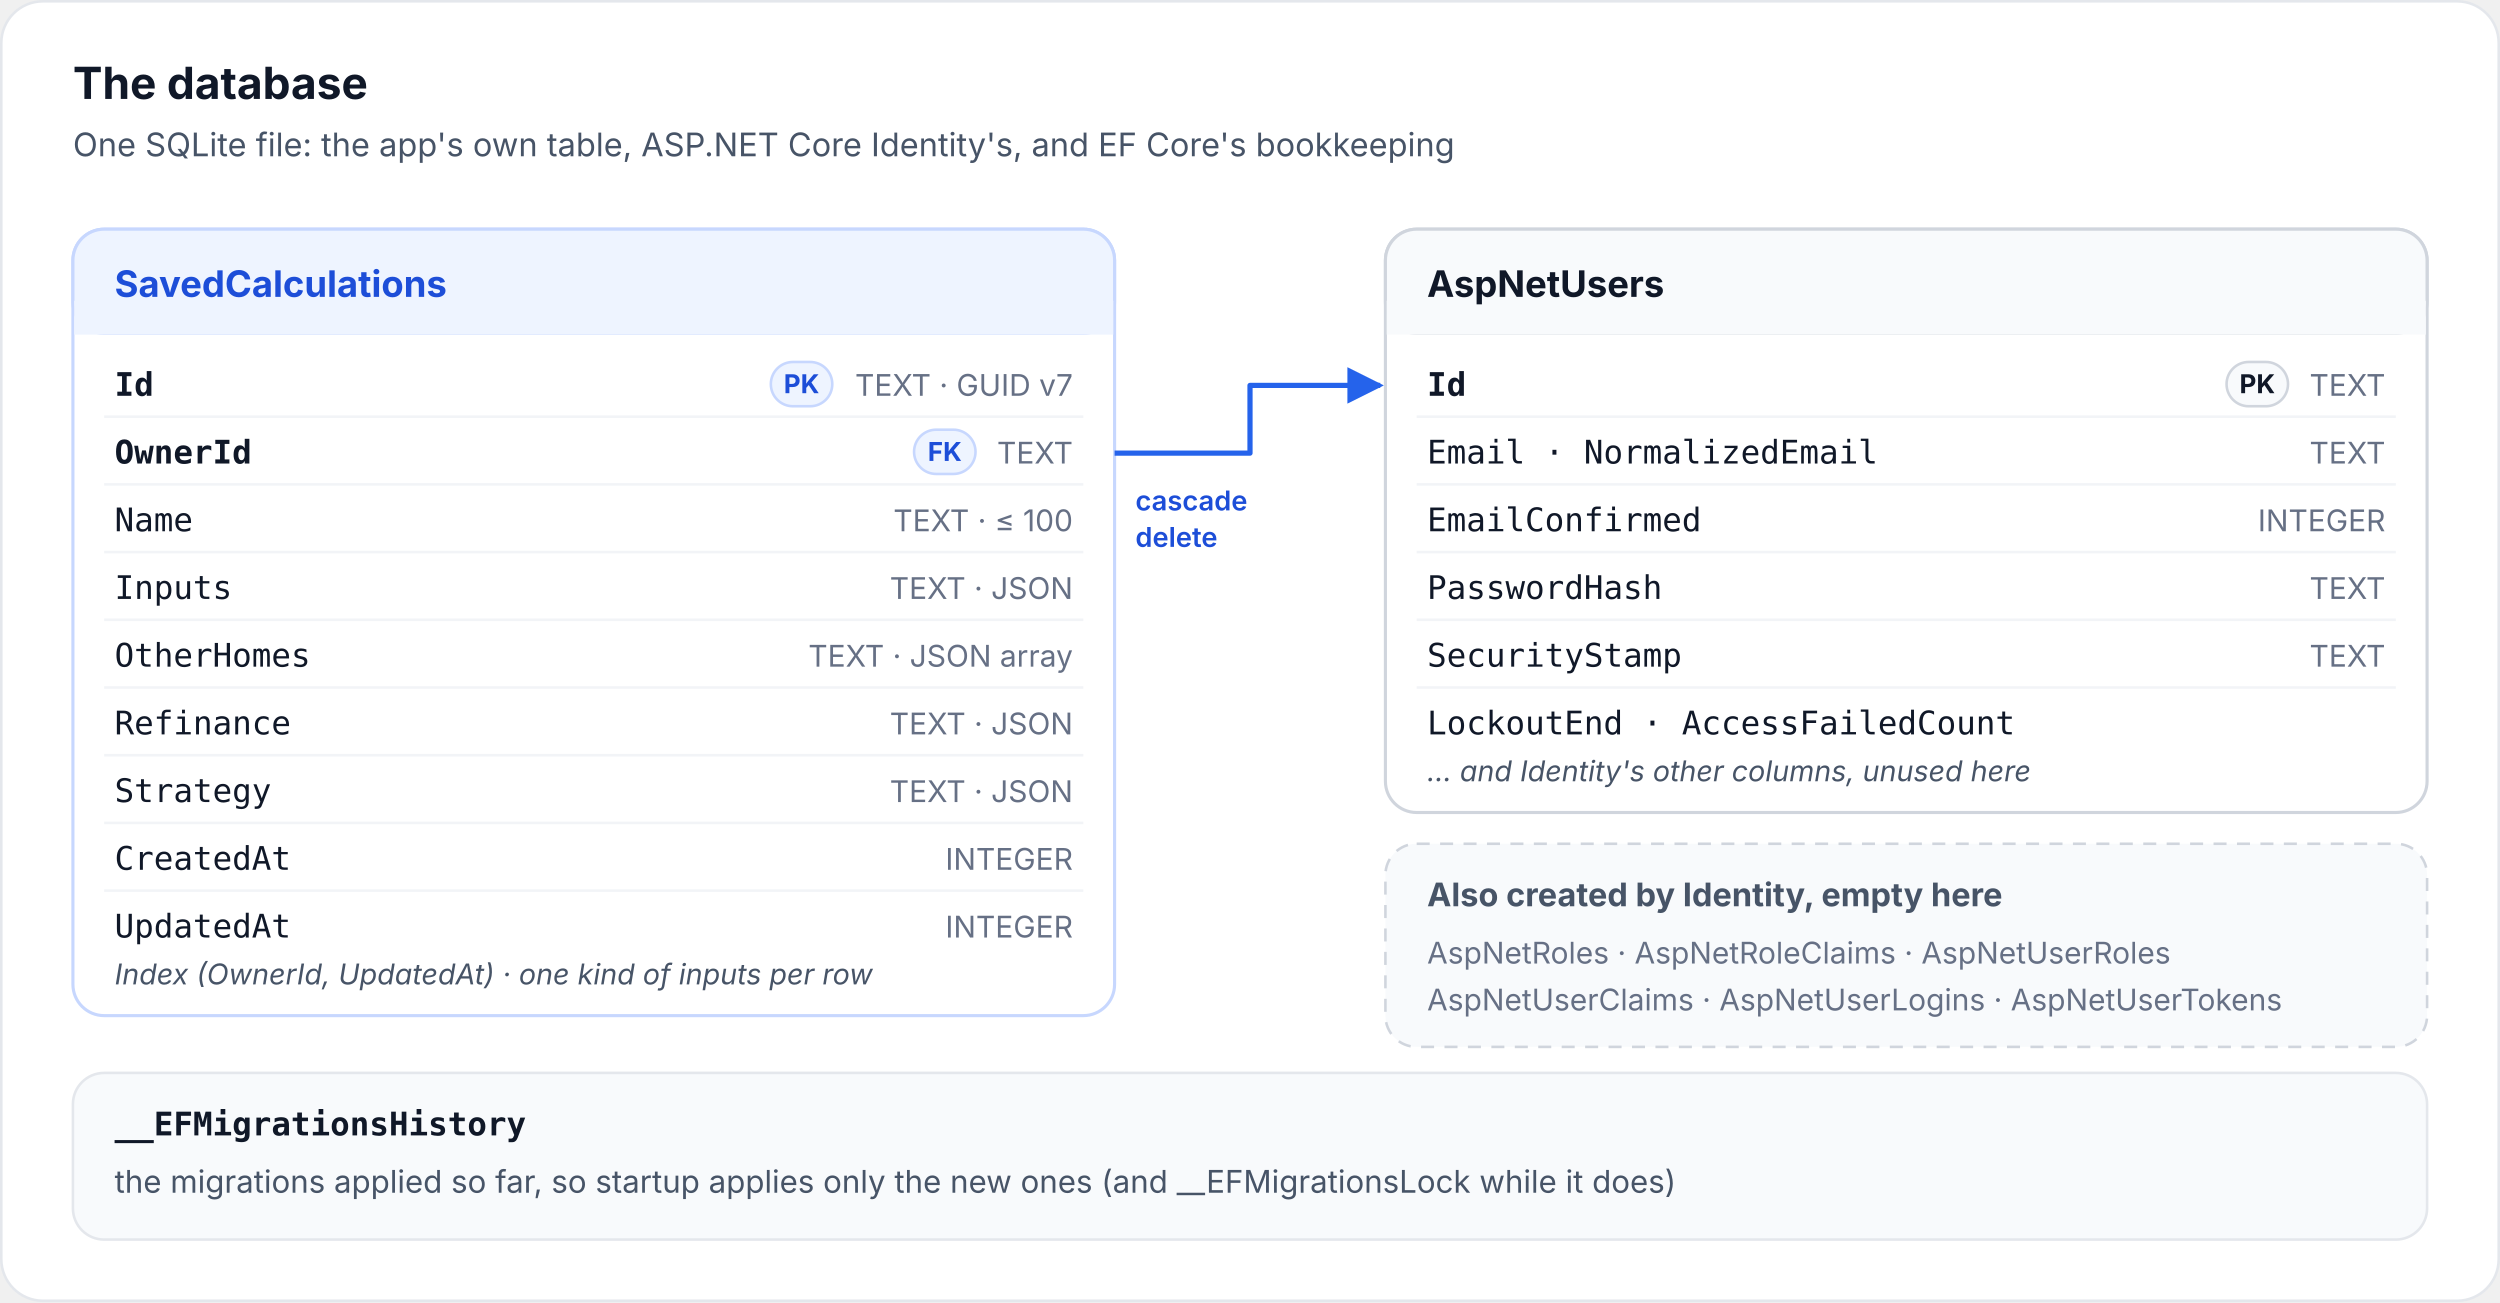
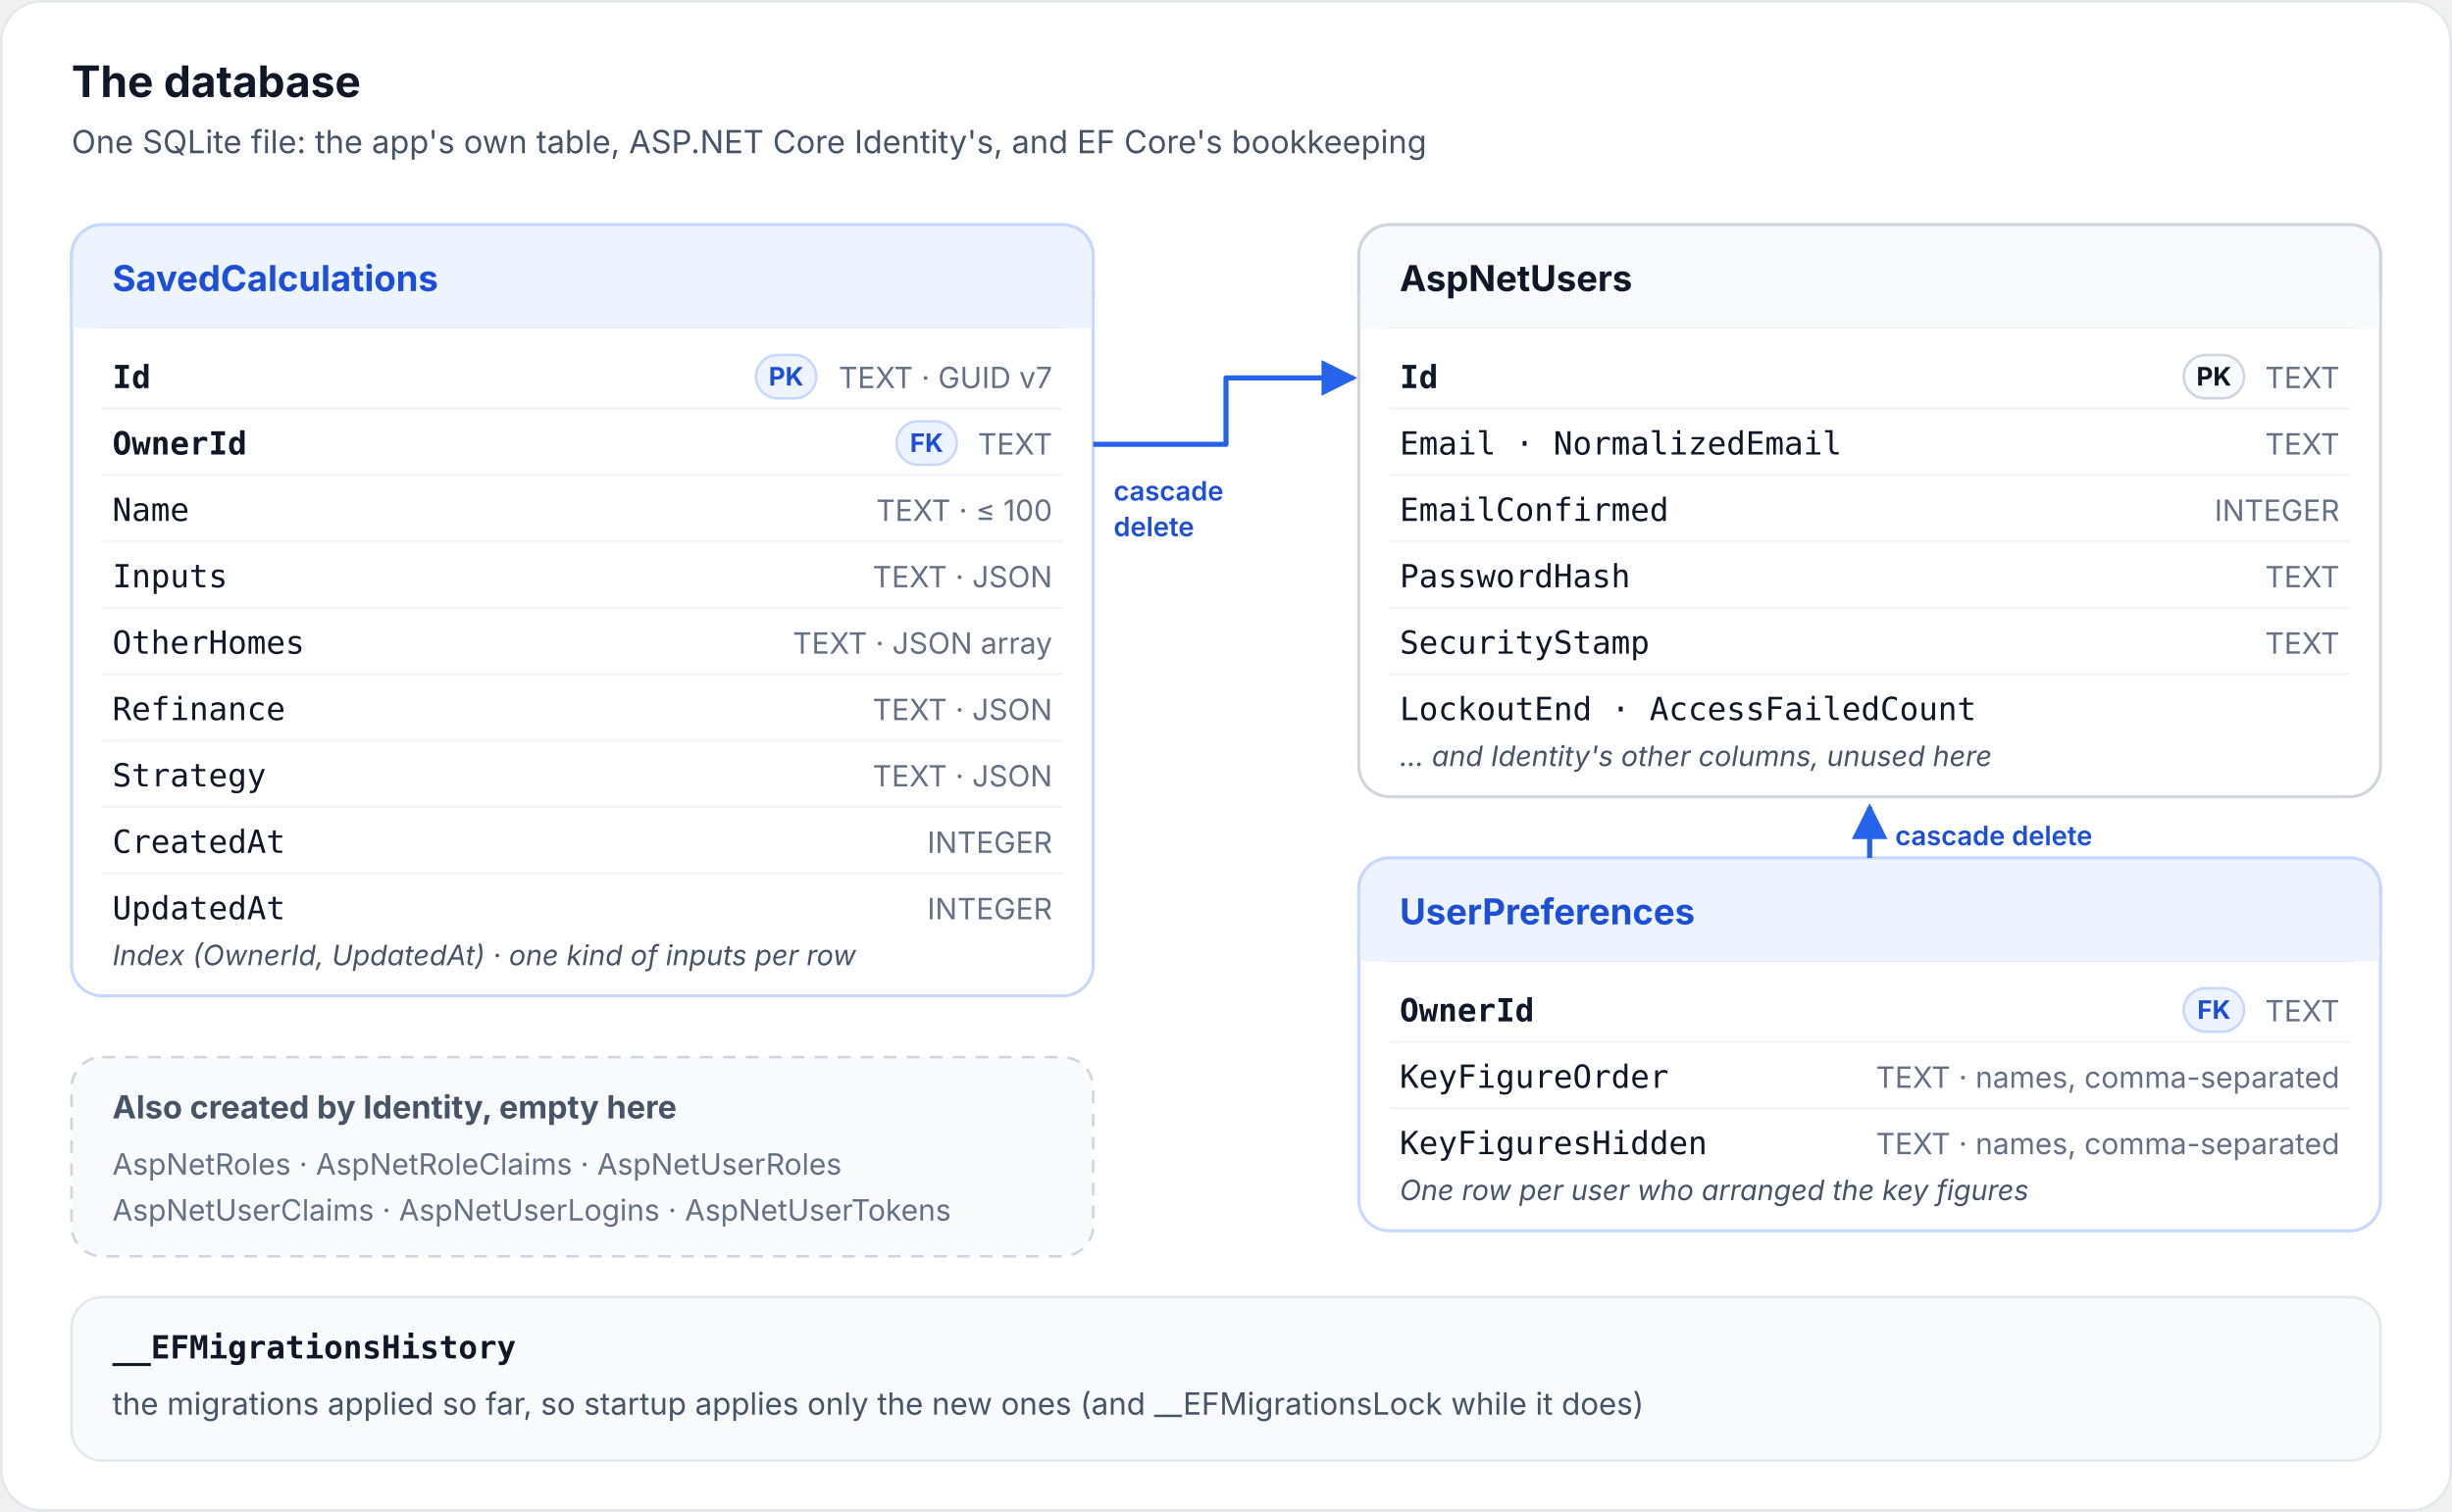
- <svg xmlns="http://www.w3.org/2000/svg" viewBox="0 0 960 500" width="960" height="500" role="img" aria-labelledby="title desc">
+ <svg xmlns="http://www.w3.org/2000/svg" viewBox="0 0 960 592" width="960" height="592" role="img" aria-labelledby="title desc">
  <defs>
    <marker id="arrow-2563eb" viewBox="0 0 10 10" refX="9" refY="5" markerWidth="7" markerHeight="7" orient="auto-start-reverse">
      <path d="M 0 0 L 10 5 L 0 10 z" fill="#2563eb" />
    </marker>
  </defs>
-   <rect x="0.5" y="0.5" width="959.0" height="499.0" rx="16" fill="#ffffff" stroke="#e4e7ec" stroke-width="1.0" />
+   <rect x="0.5" y="0.5" width="959.0" height="591.0" rx="16" fill="#ffffff" stroke="#e4e7ec" stroke-width="1.0" />
  <text x="28.0" y="38.0" font-family="'Segoe UI', Inter, system-ui, -apple-system, Helvetica, Arial, sans-serif" font-size="17" font-weight="650" fill="#101828" text-anchor="start">The database</text>
  <text x="28.0" y="60.0" font-family="'Segoe UI', Inter, system-ui, -apple-system, Helvetica, Arial, sans-serif" font-size="12.5" font-weight="400" fill="#475467" text-anchor="start">One SQLite file: the app's own table, ASP.NET Core Identity's, and EF Core's bookkeeping</text>
  <rect x="28.0" y="88.0" width="400.0" height="302.0" rx="12" fill="#ffffff" stroke="#c7d7fe" stroke-width="1.2" />
  <rect x="28.0" y="88.0" width="400.0" height="40.0" rx="12" fill="#eef4ff" stroke="#c7d7fe" stroke-width="1.2" />
  <rect x="29.0" y="116.0" width="398.0" height="12.0" rx="0" fill="#eef4ff" stroke="#eef4ff" stroke-width="1.0" />
  <text x="44.0" y="114.0" font-family="'Segoe UI', Inter, system-ui, -apple-system, Helvetica, Arial, sans-serif" font-size="14" font-weight="650" fill="#1d4ed8" text-anchor="start">SavedCalculations</text>
  <text x="44.0" y="152.0" font-family="'Cascadia Code', Consolas, 'SF Mono', Menlo, monospace" font-size="12.5" font-weight="600" fill="#101828" text-anchor="start">Id</text>
  <text x="412.0" y="152.0" font-family="'Segoe UI', Inter, system-ui, -apple-system, Helvetica, Arial, sans-serif" font-size="11.5" font-weight="400" fill="#667085" text-anchor="end">TEXT · GUID v7</text>
  <rect x="296.0" y="139.0" width="23.6" height="17.0" rx="8.5" fill="#eef4ff" stroke="#c7d7fe" stroke-width="1.0" />
  <text x="307.8" y="151.0" font-family="'Segoe UI', Inter, system-ui, -apple-system, Helvetica, Arial, sans-serif" font-size="10" font-weight="700" fill="#1d4ed8" text-anchor="middle">PK</text>
  <line x1="40.0" y1="160.0" x2="416.0" y2="160.0" stroke="#f2f4f7" stroke-width="1.0" />
  <text x="44.0" y="178.0" font-family="'Cascadia Code', Consolas, 'SF Mono', Menlo, monospace" font-size="12.5" font-weight="600" fill="#101828" text-anchor="start">OwnerId</text>
  <text x="412.0" y="178.0" font-family="'Segoe UI', Inter, system-ui, -apple-system, Helvetica, Arial, sans-serif" font-size="11.5" font-weight="400" fill="#667085" text-anchor="end">TEXT</text>
  <rect x="351.0" y="165.0" width="23.6" height="17.0" rx="8.5" fill="#eef4ff" stroke="#c7d7fe" stroke-width="1.0" />
  <text x="362.8" y="177.0" font-family="'Segoe UI', Inter, system-ui, -apple-system, Helvetica, Arial, sans-serif" font-size="10" font-weight="700" fill="#1d4ed8" text-anchor="middle">FK</text>
  <line x1="40.0" y1="186.0" x2="416.0" y2="186.0" stroke="#f2f4f7" stroke-width="1.0" />
  <text x="44.0" y="204.0" font-family="'Cascadia Code', Consolas, 'SF Mono', Menlo, monospace" font-size="12.5" font-weight="400" fill="#101828" text-anchor="start">Name</text>
  <text x="412.0" y="204.0" font-family="'Segoe UI', Inter, system-ui, -apple-system, Helvetica, Arial, sans-serif" font-size="11.5" font-weight="400" fill="#667085" text-anchor="end">TEXT · ≤ 100</text>
  <line x1="40.0" y1="212.0" x2="416.0" y2="212.0" stroke="#f2f4f7" stroke-width="1.0" />
  <text x="44.0" y="230.0" font-family="'Cascadia Code', Consolas, 'SF Mono', Menlo, monospace" font-size="12.5" font-weight="400" fill="#101828" text-anchor="start">Inputs</text>
  <text x="412.0" y="230.0" font-family="'Segoe UI', Inter, system-ui, -apple-system, Helvetica, Arial, sans-serif" font-size="11.5" font-weight="400" fill="#667085" text-anchor="end">TEXT · JSON</text>
  <line x1="40.0" y1="238.0" x2="416.0" y2="238.0" stroke="#f2f4f7" stroke-width="1.0" />
  <text x="44.0" y="256.0" font-family="'Cascadia Code', Consolas, 'SF Mono', Menlo, monospace" font-size="12.5" font-weight="400" fill="#101828" text-anchor="start">OtherHomes</text>
  <text x="412.0" y="256.0" font-family="'Segoe UI', Inter, system-ui, -apple-system, Helvetica, Arial, sans-serif" font-size="11.5" font-weight="400" fill="#667085" text-anchor="end">TEXT · JSON array</text>
  <line x1="40.0" y1="264.0" x2="416.0" y2="264.0" stroke="#f2f4f7" stroke-width="1.0" />
  <text x="44.0" y="282.0" font-family="'Cascadia Code', Consolas, 'SF Mono', Menlo, monospace" font-size="12.5" font-weight="400" fill="#101828" text-anchor="start">Refinance</text>
  <text x="412.0" y="282.0" font-family="'Segoe UI', Inter, system-ui, -apple-system, Helvetica, Arial, sans-serif" font-size="11.5" font-weight="400" fill="#667085" text-anchor="end">TEXT · JSON</text>
  <line x1="40.0" y1="290.0" x2="416.0" y2="290.0" stroke="#f2f4f7" stroke-width="1.0" />
  <text x="44.0" y="308.0" font-family="'Cascadia Code', Consolas, 'SF Mono', Menlo, monospace" font-size="12.5" font-weight="400" fill="#101828" text-anchor="start">Strategy</text>
  <text x="412.0" y="308.0" font-family="'Segoe UI', Inter, system-ui, -apple-system, Helvetica, Arial, sans-serif" font-size="11.5" font-weight="400" fill="#667085" text-anchor="end">TEXT · JSON</text>
  <line x1="40.0" y1="316.0" x2="416.0" y2="316.0" stroke="#f2f4f7" stroke-width="1.0" />
  <text x="44.0" y="334.0" font-family="'Cascadia Code', Consolas, 'SF Mono', Menlo, monospace" font-size="12.5" font-weight="400" fill="#101828" text-anchor="start">CreatedAt</text>
  <text x="412.0" y="334.0" font-family="'Segoe UI', Inter, system-ui, -apple-system, Helvetica, Arial, sans-serif" font-size="11.5" font-weight="400" fill="#667085" text-anchor="end">INTEGER</text>
  <line x1="40.0" y1="342.0" x2="416.0" y2="342.0" stroke="#f2f4f7" stroke-width="1.0" />
  <text x="44.0" y="360.0" font-family="'Cascadia Code', Consolas, 'SF Mono', Menlo, monospace" font-size="12.5" font-weight="400" fill="#101828" text-anchor="start">UpdatedAt</text>
  <text x="412.0" y="360.0" font-family="'Segoe UI', Inter, system-ui, -apple-system, Helvetica, Arial, sans-serif" font-size="11.5" font-weight="400" fill="#667085" text-anchor="end">INTEGER</text>
  <text x="44.0" y="378.0" font-family="'Segoe UI', Inter, system-ui, -apple-system, Helvetica, Arial, sans-serif" font-size="11" font-weight="400" fill="#475467" text-anchor="start" font-style="italic">Index (OwnerId, UpdatedAt) · one kind of inputs per row</text>
  <rect x="532.0" y="88.0" width="400.0" height="224.0" rx="12" fill="#ffffff" stroke="#d0d5dd" stroke-width="1.2" />
  <rect x="532.0" y="88.0" width="400.0" height="40.0" rx="12" fill="#f8fafc" stroke="#d0d5dd" stroke-width="1.2" />
  <rect x="533.0" y="116.0" width="398.0" height="12.0" rx="0" fill="#f8fafc" stroke="#f8fafc" stroke-width="1.0" />
  <text x="548.0" y="114.0" font-family="'Segoe UI', Inter, system-ui, -apple-system, Helvetica, Arial, sans-serif" font-size="14" font-weight="650" fill="#101828" text-anchor="start">AspNetUsers</text>
  <text x="548.0" y="152.0" font-family="'Cascadia Code', Consolas, 'SF Mono', Menlo, monospace" font-size="12.5" font-weight="600" fill="#101828" text-anchor="start">Id</text>
  <text x="916.0" y="152.0" font-family="'Segoe UI', Inter, system-ui, -apple-system, Helvetica, Arial, sans-serif" font-size="11.5" font-weight="400" fill="#667085" text-anchor="end">TEXT</text>
  <rect x="855.0" y="139.0" width="23.6" height="17.0" rx="8.5" fill="#f8fafc" stroke="#d0d5dd" stroke-width="1.0" />
  <text x="866.8" y="151.0" font-family="'Segoe UI', Inter, system-ui, -apple-system, Helvetica, Arial, sans-serif" font-size="10" font-weight="700" fill="#101828" text-anchor="middle">PK</text>
  <line x1="544.0" y1="160.0" x2="920.0" y2="160.0" stroke="#f2f4f7" stroke-width="1.0" />
  <text x="548.0" y="178.0" font-family="'Cascadia Code', Consolas, 'SF Mono', Menlo, monospace" font-size="12.5" font-weight="400" fill="#101828" text-anchor="start">Email · NormalizedEmail</text>
  <text x="916.0" y="178.0" font-family="'Segoe UI', Inter, system-ui, -apple-system, Helvetica, Arial, sans-serif" font-size="11.5" font-weight="400" fill="#667085" text-anchor="end">TEXT</text>
  <line x1="544.0" y1="186.0" x2="920.0" y2="186.0" stroke="#f2f4f7" stroke-width="1.0" />
  <text x="548.0" y="204.0" font-family="'Cascadia Code', Consolas, 'SF Mono', Menlo, monospace" font-size="12.5" font-weight="400" fill="#101828" text-anchor="start">EmailConfirmed</text>
  <text x="916.0" y="204.0" font-family="'Segoe UI', Inter, system-ui, -apple-system, Helvetica, Arial, sans-serif" font-size="11.5" font-weight="400" fill="#667085" text-anchor="end">INTEGER</text>
  <line x1="544.0" y1="212.0" x2="920.0" y2="212.0" stroke="#f2f4f7" stroke-width="1.0" />
  <text x="548.0" y="230.0" font-family="'Cascadia Code', Consolas, 'SF Mono', Menlo, monospace" font-size="12.5" font-weight="400" fill="#101828" text-anchor="start">PasswordHash</text>
  <text x="916.0" y="230.0" font-family="'Segoe UI', Inter, system-ui, -apple-system, Helvetica, Arial, sans-serif" font-size="11.5" font-weight="400" fill="#667085" text-anchor="end">TEXT</text>
  <line x1="544.0" y1="238.0" x2="920.0" y2="238.0" stroke="#f2f4f7" stroke-width="1.0" />
  <text x="548.0" y="256.0" font-family="'Cascadia Code', Consolas, 'SF Mono', Menlo, monospace" font-size="12.5" font-weight="400" fill="#101828" text-anchor="start">SecurityStamp</text>
  <text x="916.0" y="256.0" font-family="'Segoe UI', Inter, system-ui, -apple-system, Helvetica, Arial, sans-serif" font-size="11.5" font-weight="400" fill="#667085" text-anchor="end">TEXT</text>
  <line x1="544.0" y1="264.0" x2="920.0" y2="264.0" stroke="#f2f4f7" stroke-width="1.0" />
  <text x="548.0" y="282.0" font-family="'Cascadia Code', Consolas, 'SF Mono', Menlo, monospace" font-size="12.5" font-weight="400" fill="#101828" text-anchor="start">LockoutEnd · AccessFailedCount</text>
  <text x="916.0" y="282.0" font-family="'Segoe UI', Inter, system-ui, -apple-system, Helvetica, Arial, sans-serif" font-size="11.5" font-weight="400" fill="#667085" text-anchor="end" />
  <text x="548.0" y="300.0" font-family="'Segoe UI', Inter, system-ui, -apple-system, Helvetica, Arial, sans-serif" font-size="11" font-weight="400" fill="#475467" text-anchor="start" font-style="italic">… and Identity's other columns, unused here</text>
+   <rect x="532.0" y="336.0" width="400.0" height="146.0" rx="12" fill="#ffffff" stroke="#c7d7fe" stroke-width="1.2" />
+   <rect x="532.0" y="336.0" width="400.0" height="40.0" rx="12" fill="#eef4ff" stroke="#c7d7fe" stroke-width="1.2" />
+   <rect x="533.0" y="364.0" width="398.0" height="12.0" rx="0" fill="#eef4ff" stroke="#eef4ff" stroke-width="1.0" />
+   <text x="548.0" y="362.0" font-family="'Segoe UI', Inter, system-ui, -apple-system, Helvetica, Arial, sans-serif" font-size="14" font-weight="650" fill="#1d4ed8" text-anchor="start">UserPreferences</text>
+   <text x="548.0" y="400.0" font-family="'Cascadia Code', Consolas, 'SF Mono', Menlo, monospace" font-size="12.5" font-weight="600" fill="#101828" text-anchor="start">OwnerId</text>
+   <text x="916.0" y="400.0" font-family="'Segoe UI', Inter, system-ui, -apple-system, Helvetica, Arial, sans-serif" font-size="11.5" font-weight="400" fill="#667085" text-anchor="end">TEXT</text>
+   <rect x="855.0" y="387.0" width="23.6" height="17.0" rx="8.5" fill="#eef4ff" stroke="#c7d7fe" stroke-width="1.0" />
+   <text x="866.8" y="399.0" font-family="'Segoe UI', Inter, system-ui, -apple-system, Helvetica, Arial, sans-serif" font-size="10" font-weight="700" fill="#1d4ed8" text-anchor="middle">FK</text>
+   <line x1="544.0" y1="408.0" x2="920.0" y2="408.0" stroke="#f2f4f7" stroke-width="1.0" />
+   <text x="548.0" y="426.0" font-family="'Cascadia Code', Consolas, 'SF Mono', Menlo, monospace" font-size="12.5" font-weight="400" fill="#101828" text-anchor="start">KeyFigureOrder</text>
+   <text x="916.0" y="426.0" font-family="'Segoe UI', Inter, system-ui, -apple-system, Helvetica, Arial, sans-serif" font-size="11.5" font-weight="400" fill="#667085" text-anchor="end">TEXT · names, comma-separated</text>
+   <line x1="544.0" y1="434.0" x2="920.0" y2="434.0" stroke="#f2f4f7" stroke-width="1.0" />
+   <text x="548.0" y="452.0" font-family="'Cascadia Code', Consolas, 'SF Mono', Menlo, monospace" font-size="12.5" font-weight="400" fill="#101828" text-anchor="start">KeyFiguresHidden</text>
+   <text x="916.0" y="452.0" font-family="'Segoe UI', Inter, system-ui, -apple-system, Helvetica, Arial, sans-serif" font-size="11.5" font-weight="400" fill="#667085" text-anchor="end">TEXT · names, comma-separated</text>
+   <text x="548.0" y="470.0" font-family="'Segoe UI', Inter, system-ui, -apple-system, Helvetica, Arial, sans-serif" font-size="11" font-weight="400" fill="#475467" text-anchor="start" font-style="italic">One row per user who arranged the key figures</text>
+   <path d="M 732.0 336.0 L 732.0 316.0" fill="none" stroke="#2563eb" stroke-width="2" stroke-linejoin="round" marker-end="url(#arrow-2563eb)" />
+   <text x="742.0" y="331.0" font-family="'Segoe UI', Inter, system-ui, -apple-system, Helvetica, Arial, sans-serif" font-size="10.5" font-weight="600" fill="#1d4ed8" text-anchor="start">cascade delete</text>
  <path d="M 428.0 174.0 L 480.0 174.0 L 480.0 148.0 L 530.0 148.0" fill="none" stroke="#2563eb" stroke-width="2" stroke-linejoin="round" marker-end="url(#arrow-2563eb)" />
  <text x="436.0" y="196.0" font-family="'Segoe UI', Inter, system-ui, -apple-system, Helvetica, Arial, sans-serif" font-size="10.5" font-weight="600" fill="#1d4ed8" text-anchor="start">cascade</text>
  <text x="436.0" y="210.0" font-family="'Segoe UI', Inter, system-ui, -apple-system, Helvetica, Arial, sans-serif" font-size="10.5" font-weight="600" fill="#1d4ed8" text-anchor="start">delete</text>
-   <rect x="532.0" y="324.0" width="400.0" height="78.0" rx="12" fill="#f8fafc" stroke="#d0d5dd" stroke-width="1.0" stroke-dasharray="5 4" />
-   <text x="548.0" y="348.0" font-family="'Segoe UI', Inter, system-ui, -apple-system, Helvetica, Arial, sans-serif" font-size="12.5" font-weight="650" fill="#475467" text-anchor="start">Also created by Identity, empty here</text>
-   <text x="548.0" y="370.0" font-family="'Segoe UI', Inter, system-ui, -apple-system, Helvetica, Arial, sans-serif" font-size="11.5" font-weight="400" fill="#667085" text-anchor="start">AspNetRoles · AspNetRoleClaims · AspNetUserRoles</text>
-   <text x="548.0" y="388.0" font-family="'Segoe UI', Inter, system-ui, -apple-system, Helvetica, Arial, sans-serif" font-size="11.5" font-weight="400" fill="#667085" text-anchor="start">AspNetUserClaims · AspNetUserLogins · AspNetUserTokens</text>
-   <rect x="28.0" y="412.0" width="904.0" height="64.0" rx="12" fill="#f8fafc" stroke="#e4e7ec" stroke-width="1.0" />
-   <text x="44.0" y="436.0" font-family="'Cascadia Code', Consolas, 'SF Mono', Menlo, monospace" font-size="12.5" font-weight="650" fill="#101828" text-anchor="start">__EFMigrationsHistory</text>
-   <text x="44.0" y="458.0" font-family="'Segoe UI', Inter, system-ui, -apple-system, Helvetica, Arial, sans-serif" font-size="12" font-weight="400" fill="#475467" text-anchor="start">the migrations applied so far, so startup applies only the new ones (and __EFMigrationsLock while it does)</text>
+   <rect x="28.0" y="414.0" width="400.0" height="78.0" rx="12" fill="#f8fafc" stroke="#d0d5dd" stroke-width="1.0" stroke-dasharray="5 4" />
+   <text x="44.0" y="438.0" font-family="'Segoe UI', Inter, system-ui, -apple-system, Helvetica, Arial, sans-serif" font-size="12.5" font-weight="650" fill="#475467" text-anchor="start">Also created by Identity, empty here</text>
+   <text x="44.0" y="460.0" font-family="'Segoe UI', Inter, system-ui, -apple-system, Helvetica, Arial, sans-serif" font-size="11.5" font-weight="400" fill="#667085" text-anchor="start">AspNetRoles · AspNetRoleClaims · AspNetUserRoles</text>
+   <text x="44.0" y="478.0" font-family="'Segoe UI', Inter, system-ui, -apple-system, Helvetica, Arial, sans-serif" font-size="11.5" font-weight="400" fill="#667085" text-anchor="start">AspNetUserClaims · AspNetUserLogins · AspNetUserTokens</text>
+   <rect x="28.0" y="508.0" width="904.0" height="64.0" rx="12" fill="#f8fafc" stroke="#e4e7ec" stroke-width="1.0" />
+   <text x="44.0" y="532.0" font-family="'Cascadia Code', Consolas, 'SF Mono', Menlo, monospace" font-size="12.5" font-weight="650" fill="#101828" text-anchor="start">__EFMigrationsHistory</text>
+   <text x="44.0" y="554.0" font-family="'Segoe UI', Inter, system-ui, -apple-system, Helvetica, Arial, sans-serif" font-size="12" font-weight="400" fill="#475467" text-anchor="start">the migrations applied so far, so startup applies only the new ones (and __EFMigrationsLock while it does)</text>
</svg>
